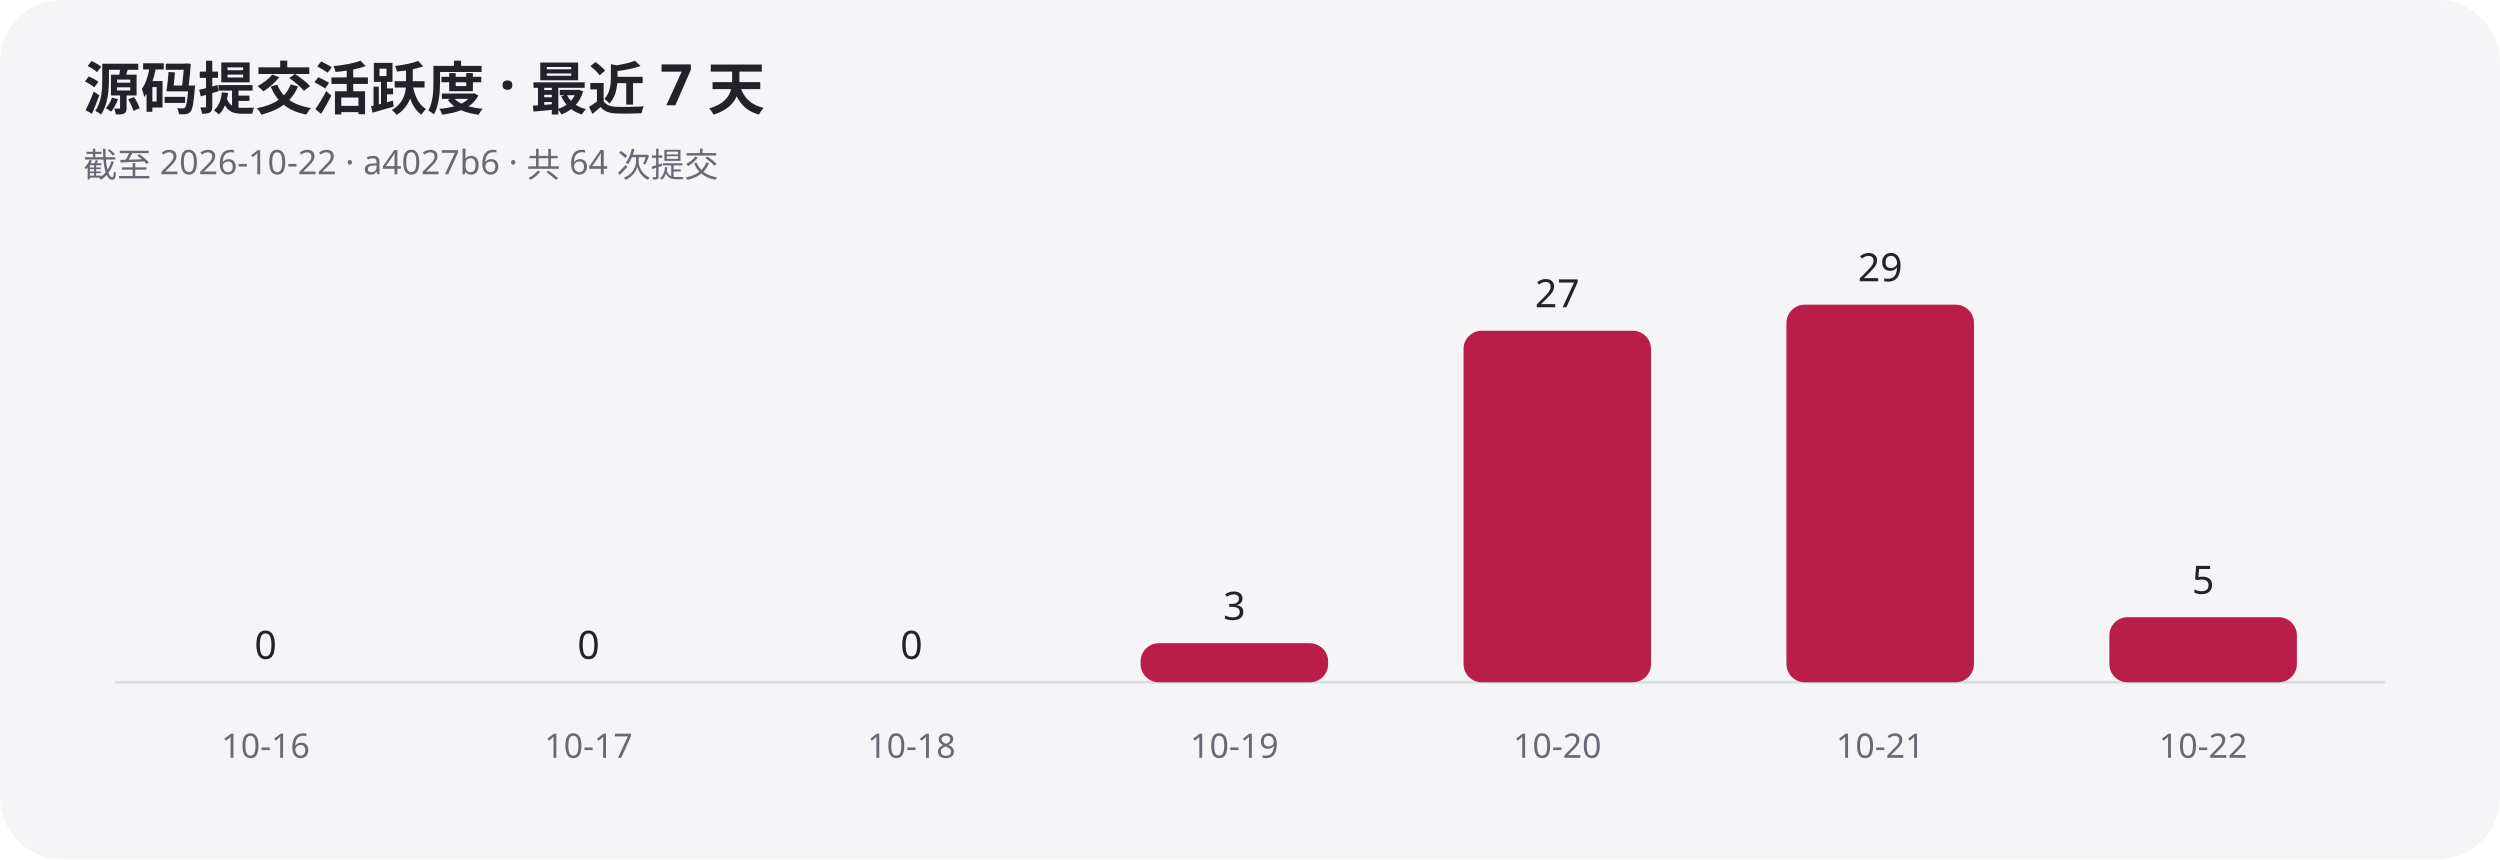
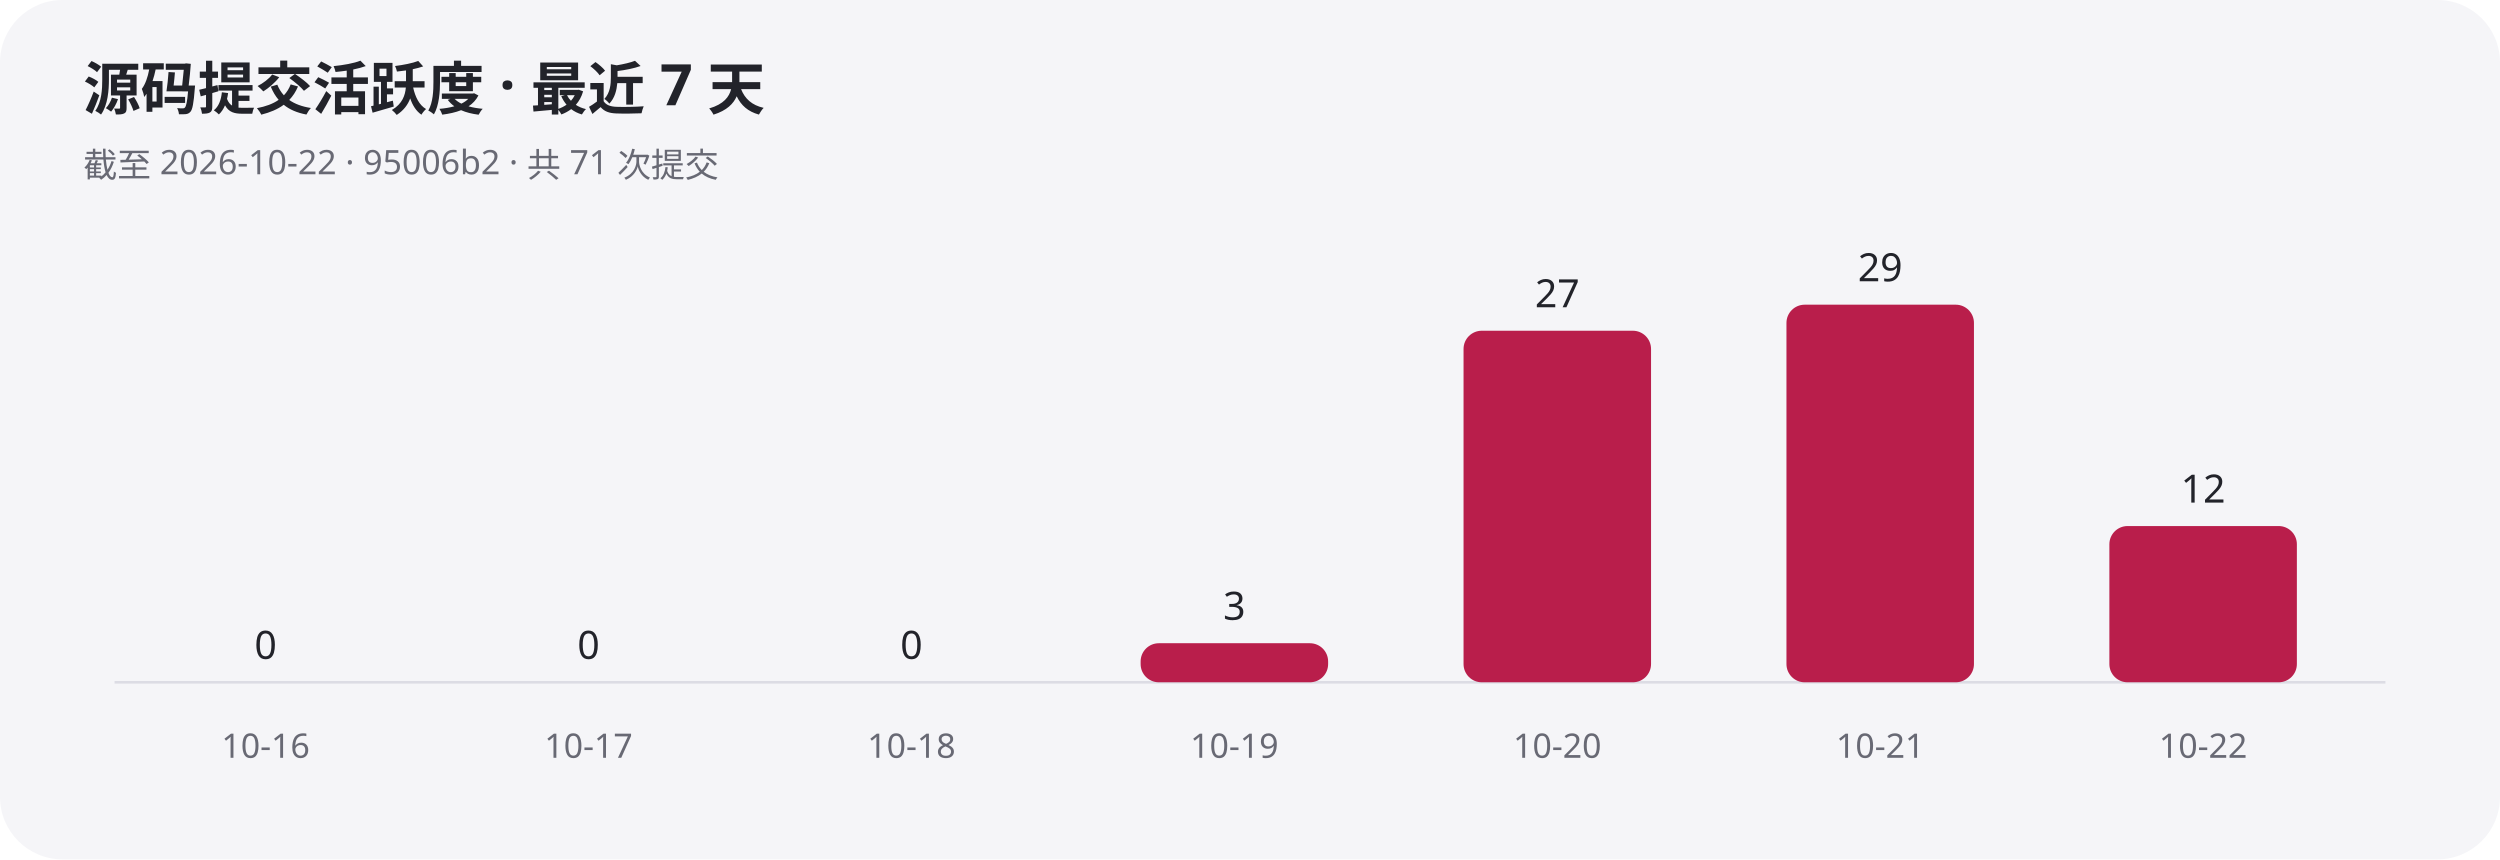
<svg xmlns="http://www.w3.org/2000/svg" width="960" height="330" viewBox="0 0 960 330" role="img" aria-labelledby="title desc">
  <rect width="960" height="330" rx="24" fill="#F5F5F8" />
  <g font-family="system-ui, sans-serif" fill="#22232A">
    <text x="32" y="42" font-size="22" font-weight="650">源码提交活跃度 · 最近 7 天</text>
-     <text x="32" y="68" font-size="13" fill="#686974">截至 2026-10-22 · a4027b6 · 共 64 次提交</text>
+     <text x="32" y="68" font-size="13" fill="#686974">截至 2026-10-22 · 95006b2 · 共 71 次提交</text>
    <line x1="44" y1="262" x2="916" y2="262" stroke="#DCDCE4" />
    <rect x="66" y="262.0" width="72" height="0.0" rx="7" fill="#B91E4B" />
    <text x="102" y="253.0" font-size="15" text-anchor="middle">0</text>
    <text x="102" y="291" font-size="13" text-anchor="middle" fill="#686974">10-16</text>
    <rect x="190" y="262.0" width="72" height="0.0" rx="7" fill="#B91E4B" />
    <text x="226" y="253.0" font-size="15" text-anchor="middle">0</text>
    <text x="226" y="291" font-size="13" text-anchor="middle" fill="#686974">10-17</text>
    <rect x="314" y="262.0" width="72" height="0.0" rx="7" fill="#B91E4B" />
    <text x="350" y="253.0" font-size="15" text-anchor="middle">0</text>
    <text x="350" y="291" font-size="13" text-anchor="middle" fill="#686974">10-18</text>
    <rect x="438" y="247.0" width="72" height="15.0" rx="7" fill="#B91E4B" />
    <text x="474" y="238.0" font-size="15" text-anchor="middle">3</text>
    <text x="474" y="291" font-size="13" text-anchor="middle" fill="#686974">10-19</text>
    <rect x="562" y="127.0" width="72" height="135.0" rx="7" fill="#B91E4B" />
    <text x="598" y="118.0" font-size="15" text-anchor="middle">27</text>
    <text x="598" y="291" font-size="13" text-anchor="middle" fill="#686974">10-20</text>
    <rect x="686" y="117.0" width="72" height="145.0" rx="7" fill="#B91E4B" />
    <text x="722" y="108.0" font-size="15" text-anchor="middle">29</text>
    <text x="722" y="291" font-size="13" text-anchor="middle" fill="#686974">10-21</text>
-     <rect x="810" y="237.0" width="72" height="25.0" rx="7" fill="#B91E4B" />
-     <text x="846" y="228.0" font-size="15" text-anchor="middle">5</text>
+     <rect x="810" y="202.0" width="72" height="60.0" rx="7" fill="#B91E4B" />
+     <text x="846" y="193.0" font-size="15" text-anchor="middle">12</text>
    <text x="846" y="291" font-size="13" text-anchor="middle" fill="#686974">10-22</text>
  </g>
</svg>
